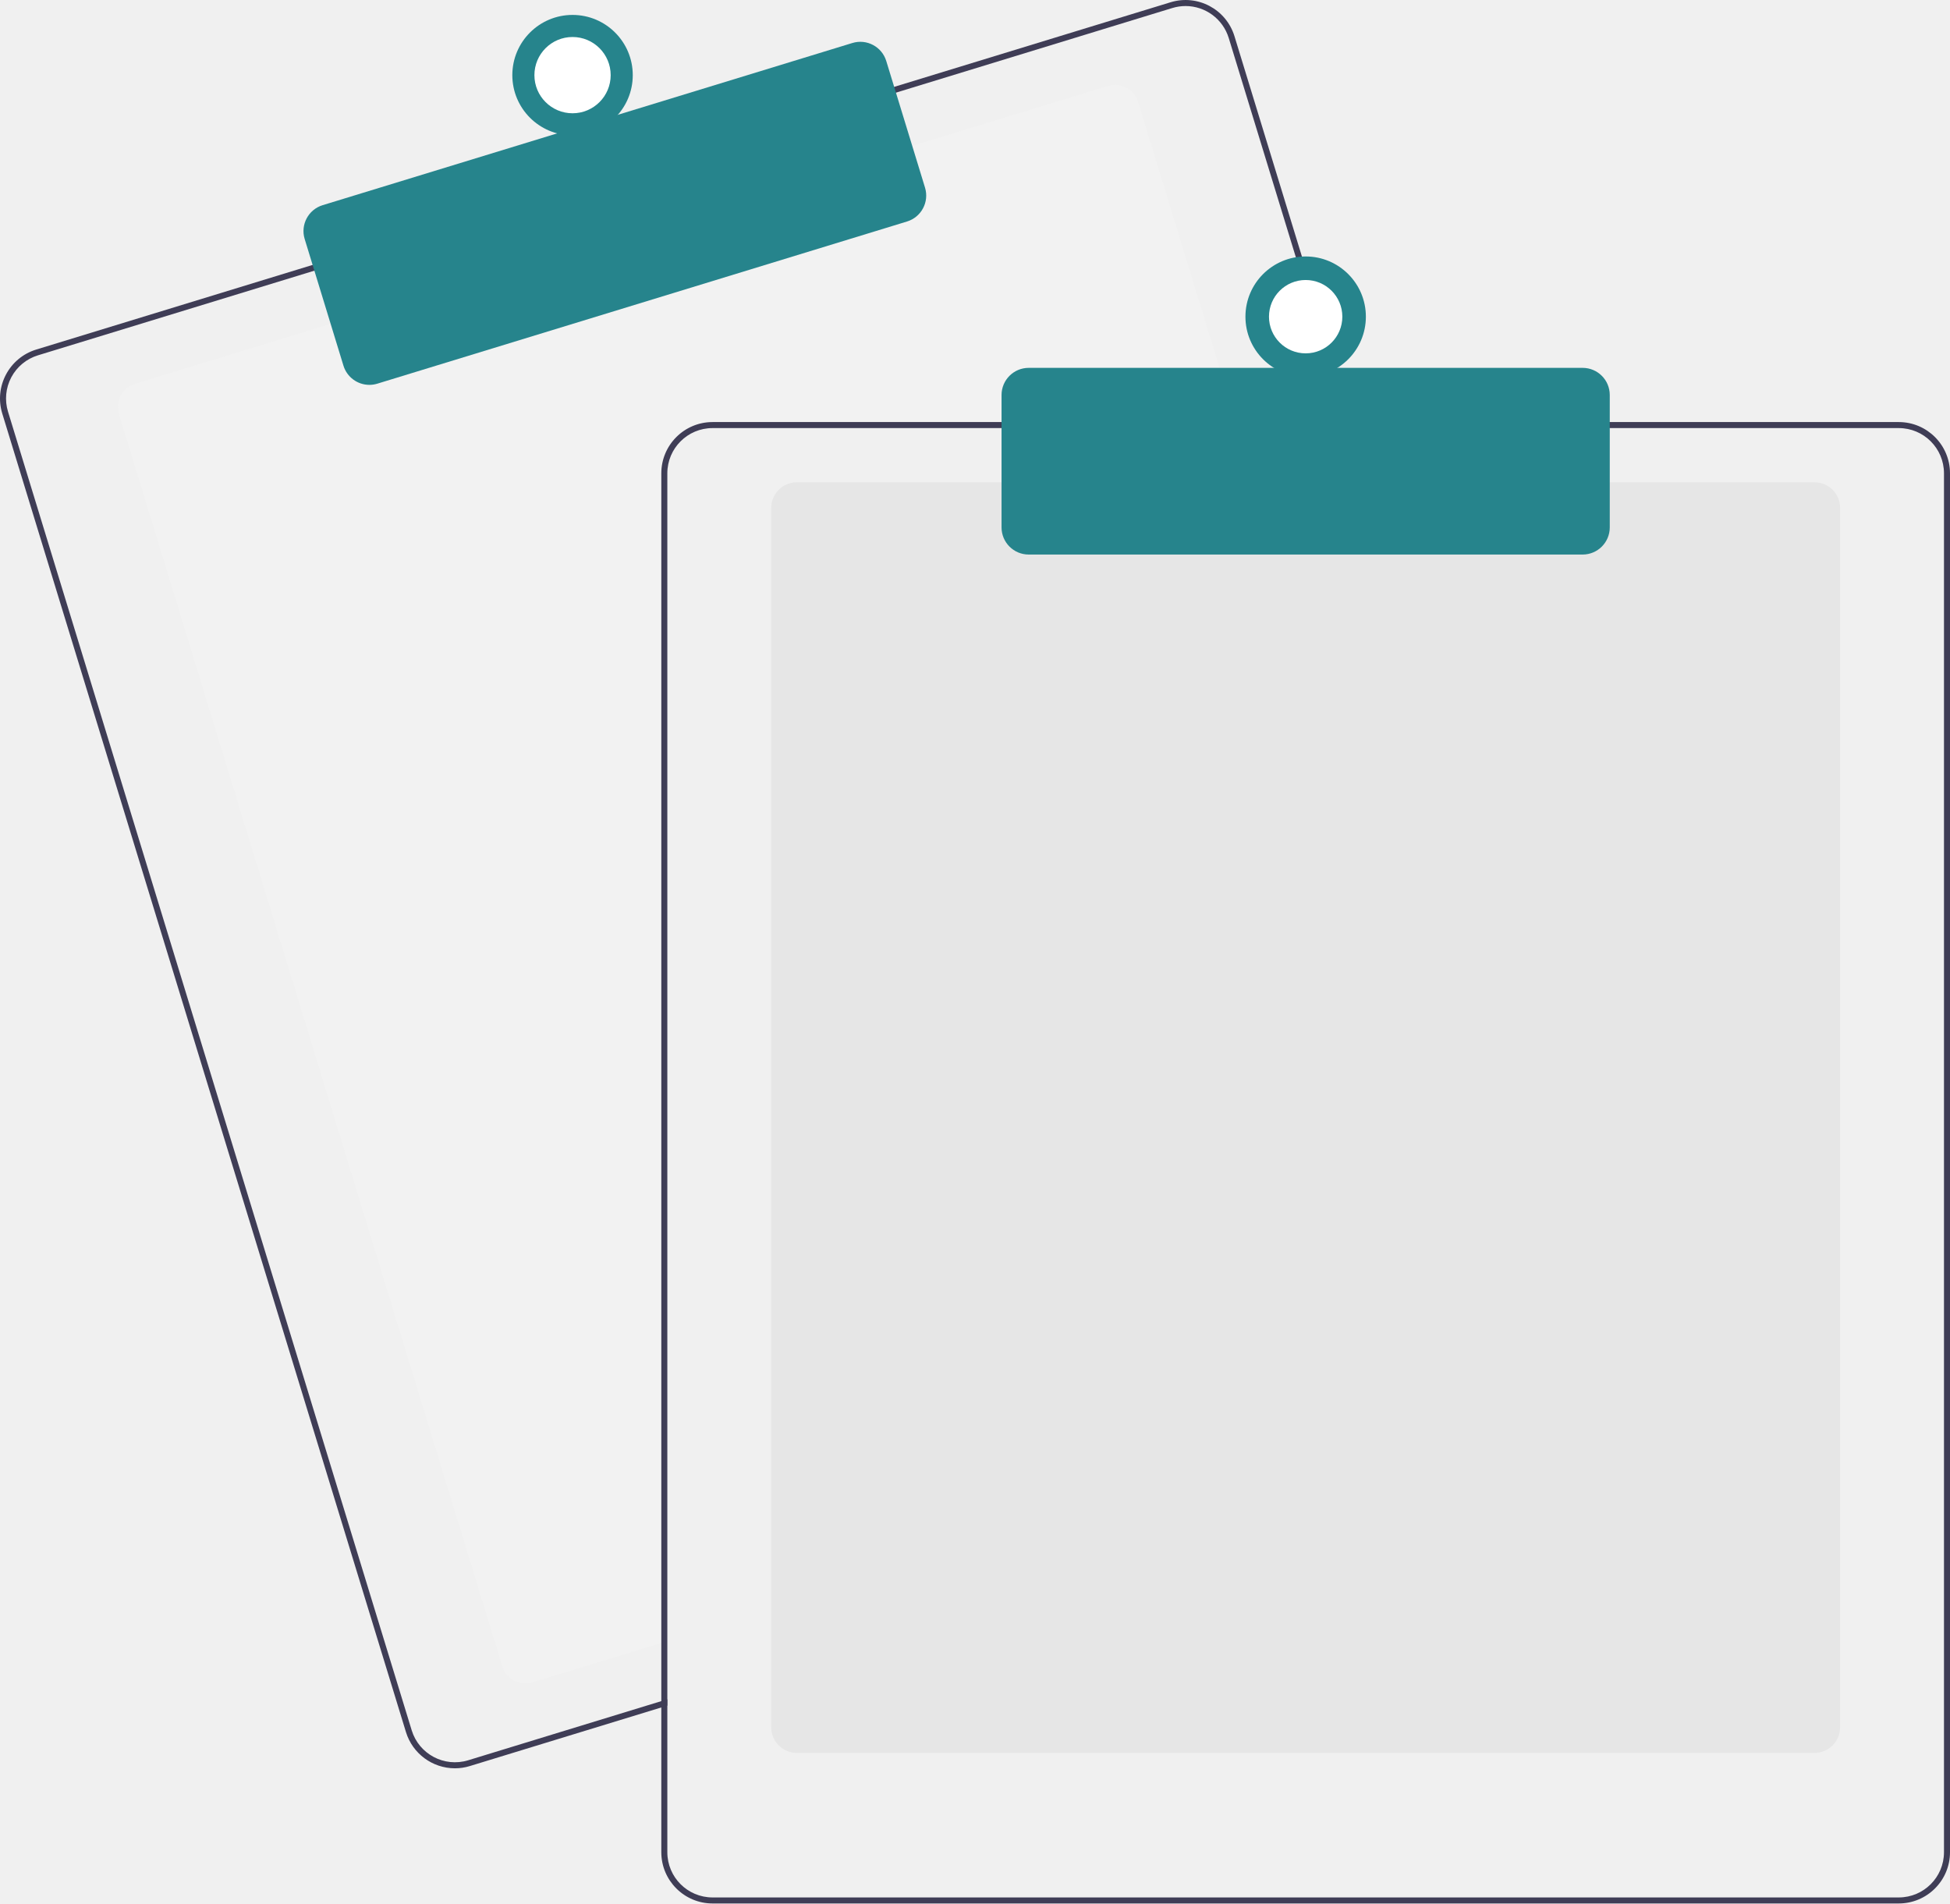
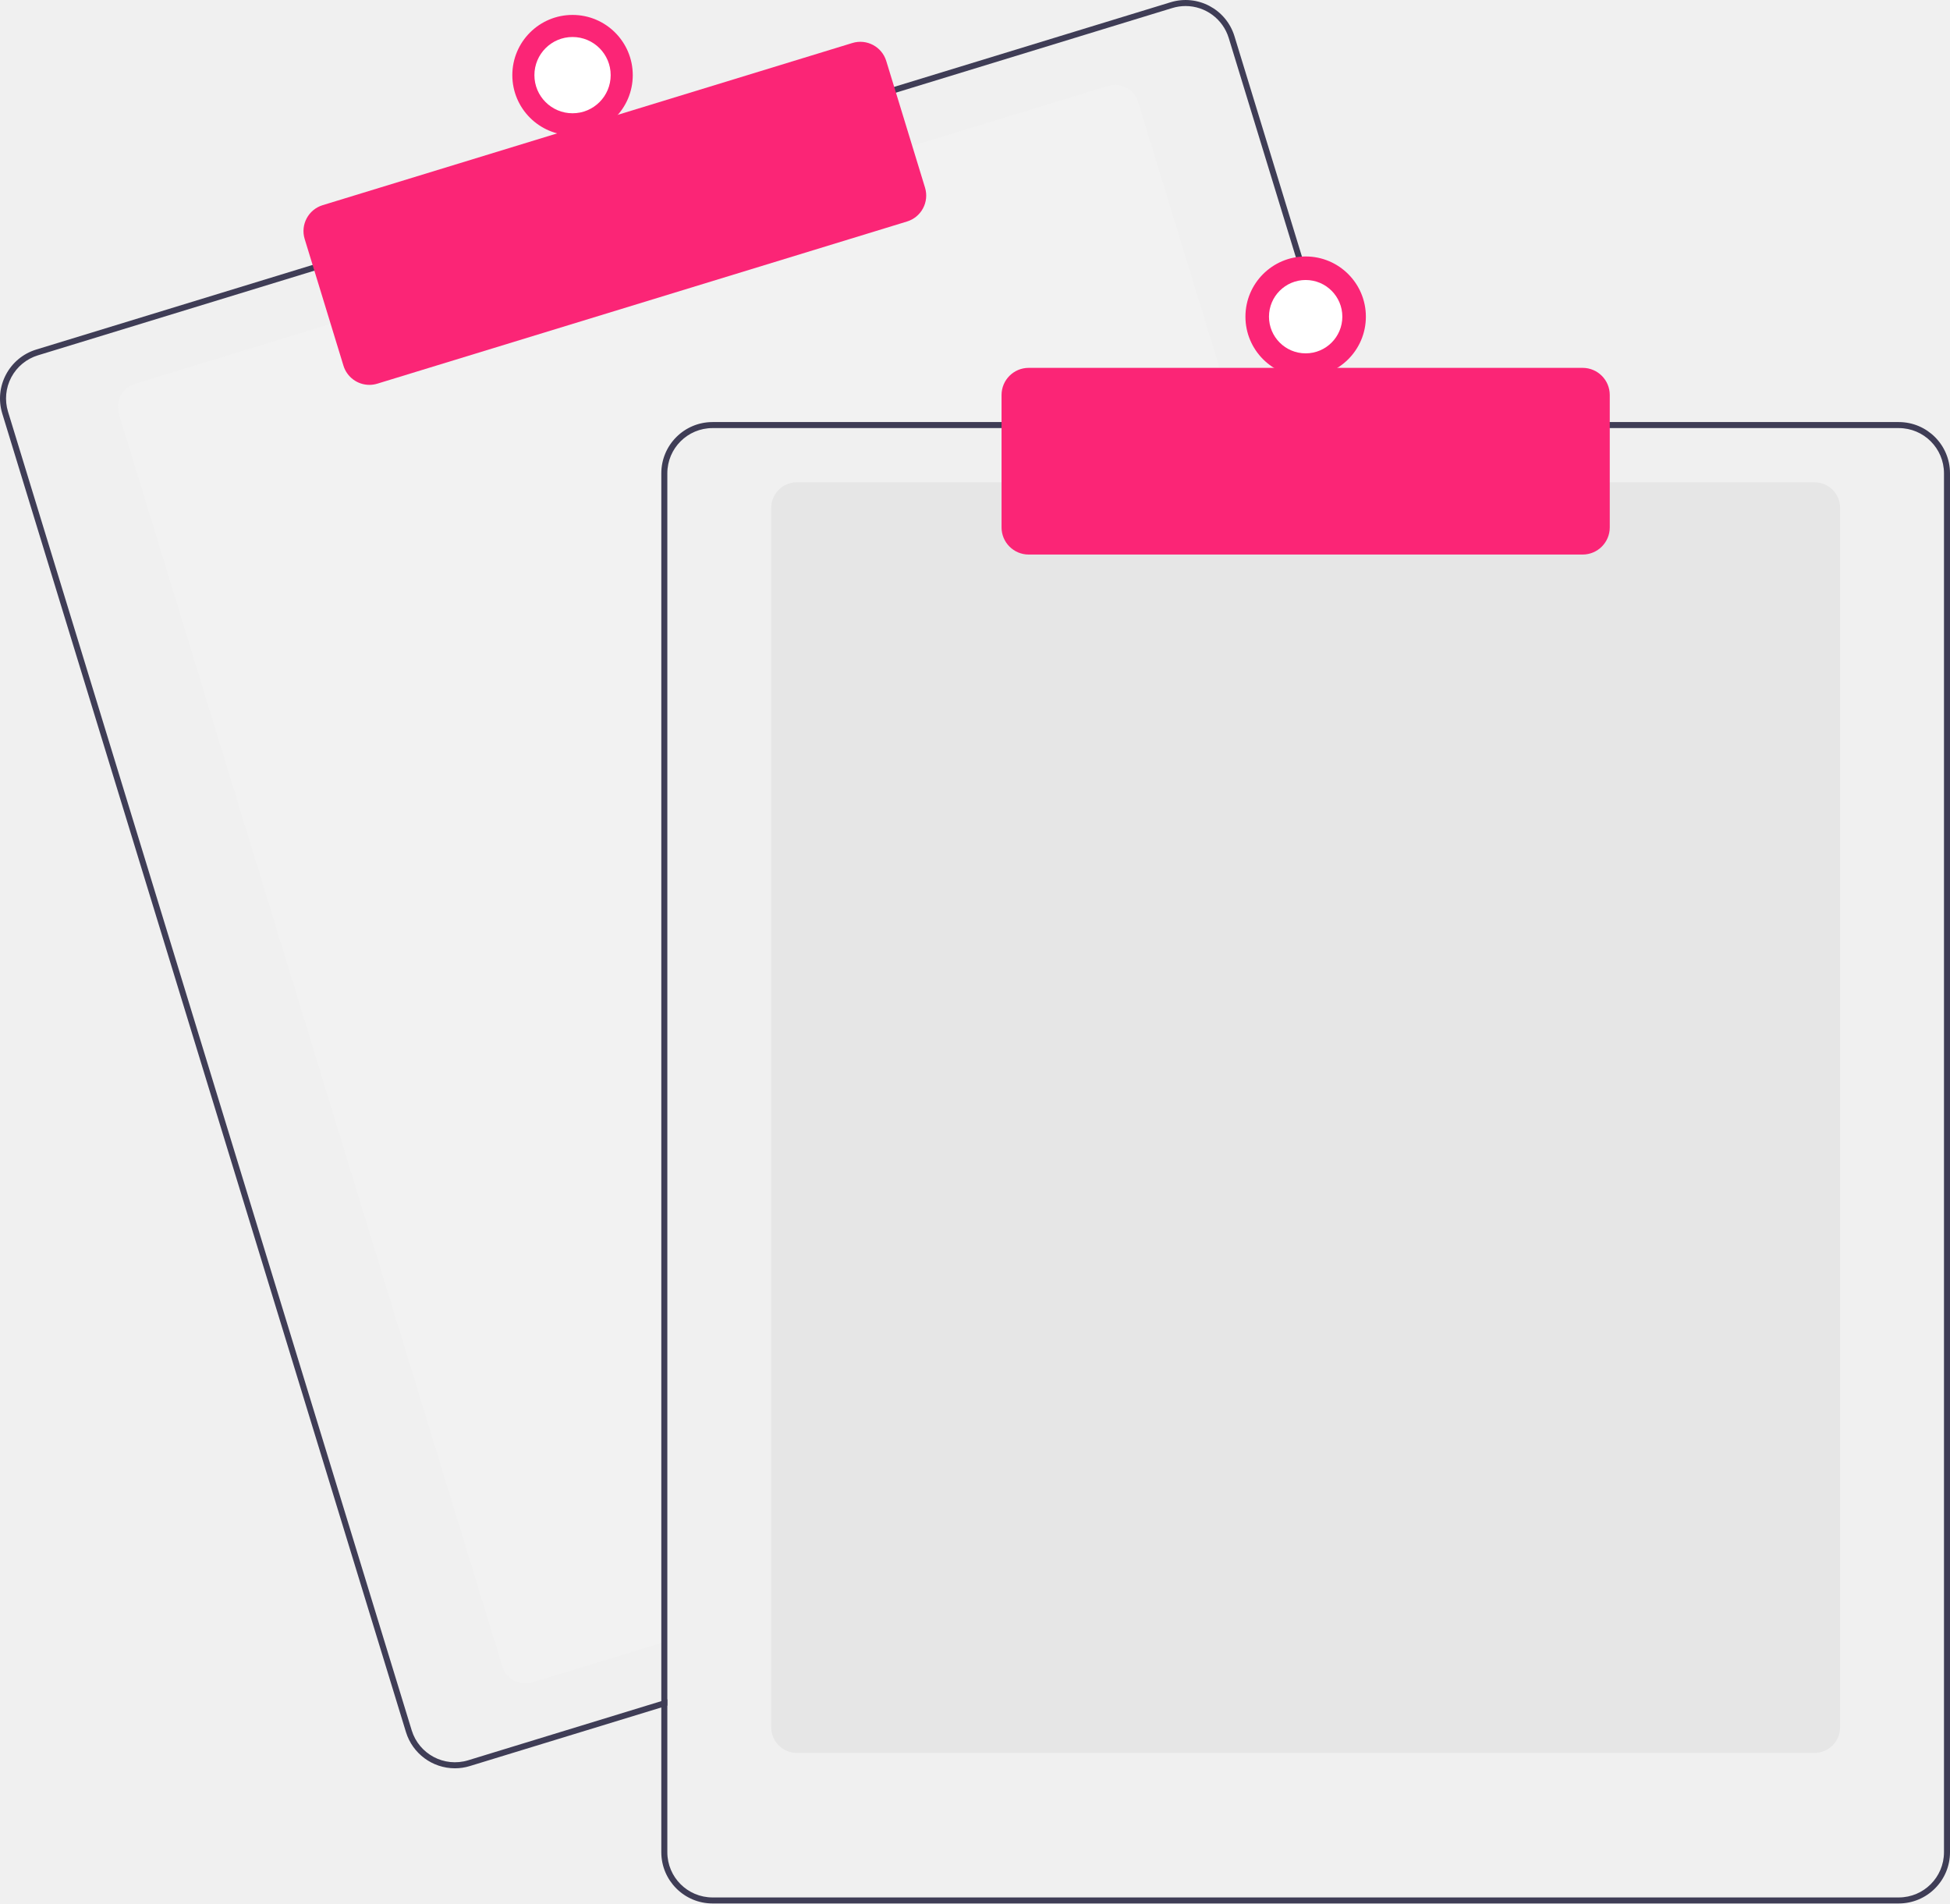
<svg xmlns="http://www.w3.org/2000/svg" data-name="Layer 1" width="647.636" height="632.174" viewBox="0 0 647.636 632.174">
  <path d="M687.328,276.087H512.818a15.018,15.018,0,0,0-15,15v387.85l-2,.61-42.81,13.11a8.007,8.007,0,0,1-9.99-5.31L315.678,271.397a8.003,8.003,0,0,1,5.31-9.99l65.97-20.2,191.25-58.54,65.97-20.2a7.989,7.989,0,0,1,9.99,5.3l32.55,106.32Z" transform="translate(-276.1819 -133.9131)" fill="#f2f2f2" />
  <path d="M725.408,274.087l-39.23-128.14a16.994,16.994,0,0,0-21.23-11.28l-92.75,28.39L380.958,221.607l-92.75,28.4a17.015,17.015,0,0,0-11.28,21.23l134.08,437.93a17.027,17.027,0,0,0,16.26,12.03,16.789,16.789,0,0,0,4.97-.75l63.58-19.46,2-.62v-2.09l-2,.61-64.17,19.65a15.015,15.015,0,0,1-18.73-9.95l-134.07-437.94a14.979,14.979,0,0,1,9.95-18.73l92.75-28.4,191.24-58.54,92.75-28.4a15.156,15.156,0,0,1,4.41-.66,15.015,15.015,0,0,1,14.32,10.61l39.05,127.56.62,2h2.08Z" transform="translate(-276.1819 -133.9131)" fill="#3f3d56" />
-   <path d="M398.863,261.734a9.016,9.016,0,0,1-8.611-6.367l-12.88-42.072a8.999,8.999,0,0,1,5.971-11.24l175.939-53.864a9.009,9.009,0,0,1,11.241,5.971l12.88,42.072a9.01,9.01,0,0,1-5.971,11.241L401.492,261.339A8.976,8.976,0,0,1,398.863,261.734Z" transform="translate(-276.1819 -133.9131)" fill="#26848c" />
-   <circle cx="190.154" cy="24.955" r="20" fill="#26848c" />
+   <path d="M398.863,261.734a9.016,9.016,0,0,1-8.611-6.367l-12.88-42.072a8.999,8.999,0,0,1,5.971-11.24l175.939-53.864a9.009,9.009,0,0,1,11.241,5.971l12.88,42.072a9.01,9.01,0,0,1-5.971,11.241L401.492,261.339A8.976,8.976,0,0,1,398.863,261.734Z" transform="translate(-276.1819 -133.9131)" fill="#fb2576" />
+   <circle cx="190.154" cy="24.955" r="20" fill="#fb2576" />
  <circle cx="190.154" cy="24.955" r="12.665" fill="#fff" />
  <path d="M878.818,716.087h-338a8.51,8.51,0,0,1-8.5-8.5v-405a8.51,8.51,0,0,1,8.5-8.5h338a8.51,8.51,0,0,1,8.5,8.5v405A8.51,8.51,0,0,1,878.818,716.087Z" transform="translate(-276.1819 -133.9131)" fill="#e6e6e6" />
  <path d="M723.318,274.087h-210.5a17.024,17.024,0,0,0-17,17v407.8l2-.61v-407.19a15.018,15.018,0,0,1,15-15H723.938Zm183.5,0h-394a17.024,17.024,0,0,0-17,17v458a17.024,17.024,0,0,0,17,17h394a17.024,17.024,0,0,0,17-17v-458A17.024,17.024,0,0,0,906.818,274.087Zm15,475a15.018,15.018,0,0,1-15,15h-394a15.018,15.018,0,0,1-15-15v-458a15.018,15.018,0,0,1,15-15h394a15.018,15.018,0,0,1,15,15Z" transform="translate(-276.1819 -133.9131)" fill="#3f3d56" />
-   <path d="M801.818,318.087h-184a9.01,9.01,0,0,1-9-9v-44a9.01,9.01,0,0,1,9-9h184a9.01,9.01,0,0,1,9,9v44A9.01,9.01,0,0,1,801.818,318.087Z" transform="translate(-276.1819 -133.9131)" fill="#26848c" />
-   <circle cx="433.636" cy="105.174" r="20" fill="#26848c" />
+   <path d="M801.818,318.087h-184a9.01,9.01,0,0,1-9-9v-44a9.01,9.01,0,0,1,9-9h184a9.01,9.01,0,0,1,9,9v44A9.01,9.01,0,0,1,801.818,318.087Z" transform="translate(-276.1819 -133.9131)" fill="#fb2576" />
+   <circle cx="433.636" cy="105.174" r="20" fill="#fb2576" />
  <circle cx="433.636" cy="105.174" r="12.182" fill="#fff" />
</svg>
